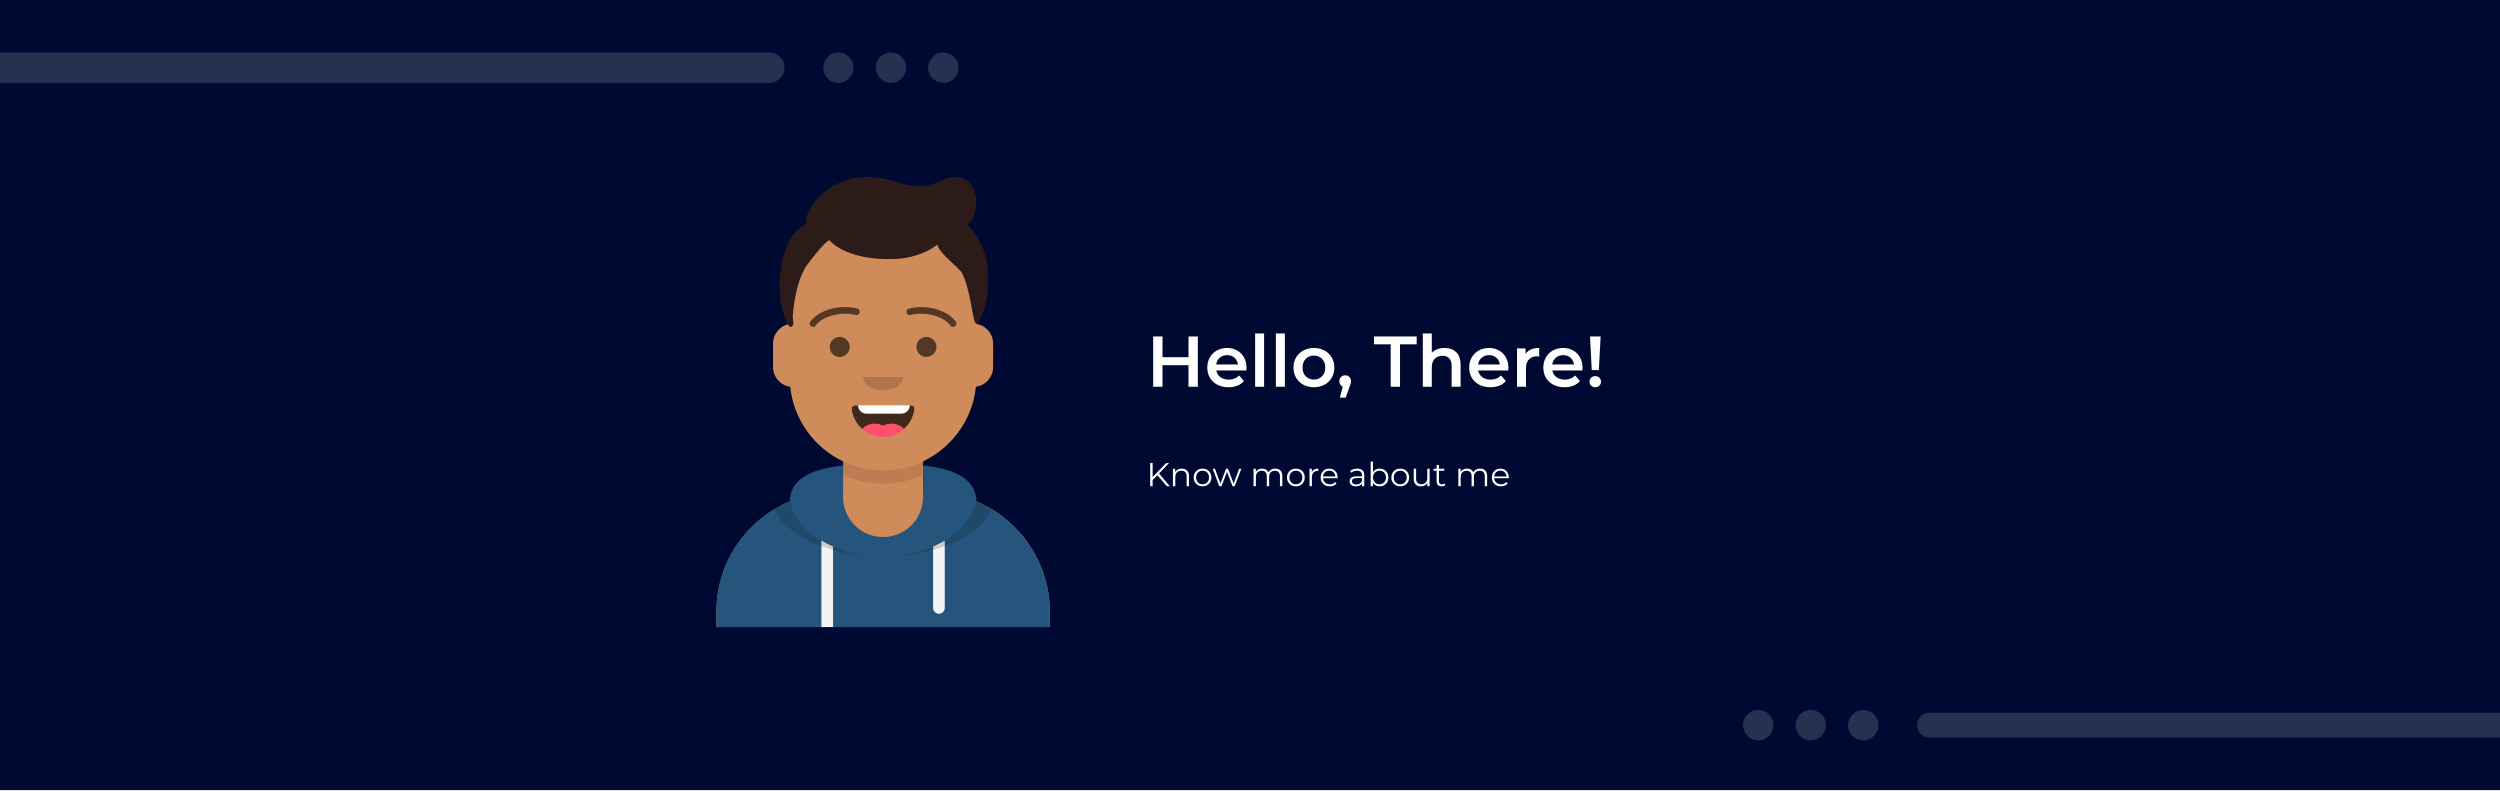
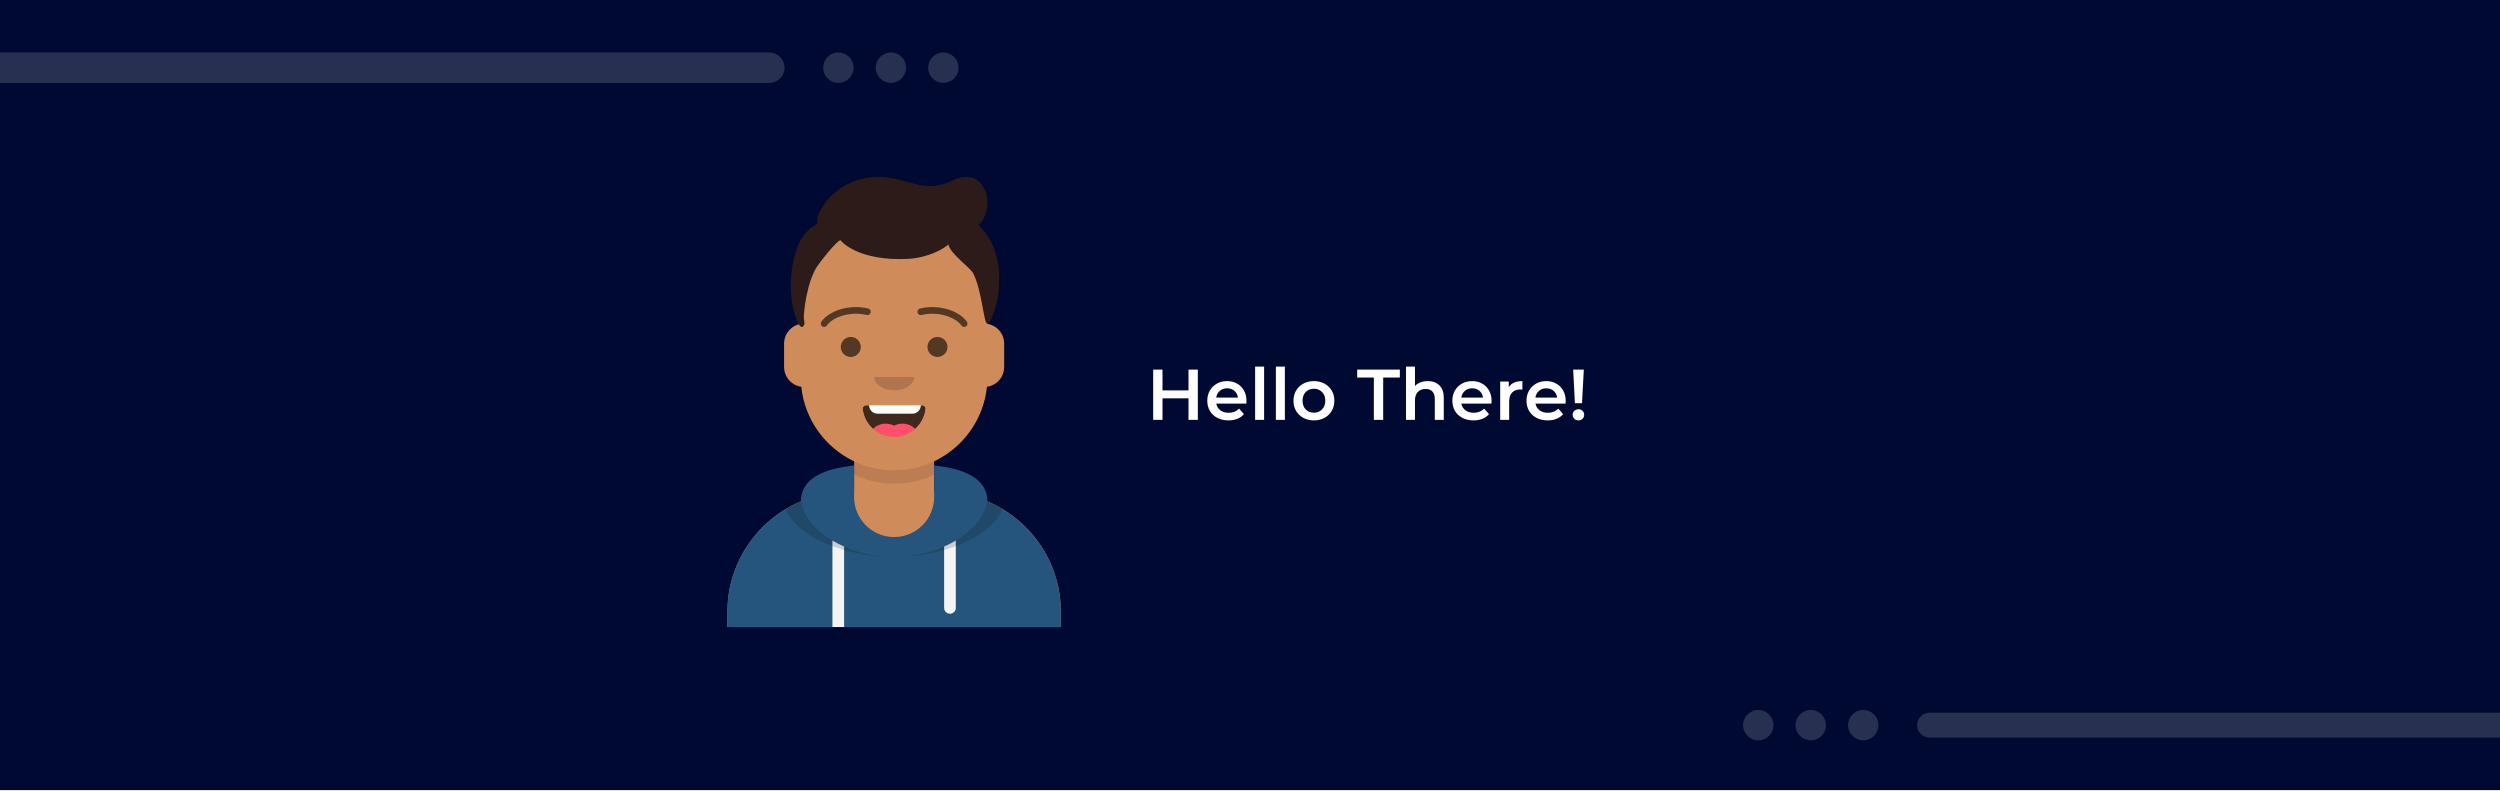
<svg xmlns="http://www.w3.org/2000/svg" width="905" height="286" viewBox="0 0 905 286" fill="none">
  <g clip-path="url(#clip0)">
    <rect width="905" height="286" fill="#000931" />
-     <mask id="mask0" mask-type="alpha" maskUnits="userSpaceOnUse" x="259" y="79" width="122" height="148">
-       <path d="M334.157 167.012V178.111H336.571C360.572 178.111 380.029 197.567 380.029 221.568V227H259.314V221.568C259.314 197.567 278.771 178.111 302.771 178.111H305.186V167.012C294.782 162.069 287.303 151.968 286.056 140.014C282.54 139.517 279.836 136.496 279.836 132.843V124.393C279.836 120.804 282.446 117.825 285.871 117.25V113.529C285.871 94.861 301.004 79.729 319.671 79.729C338.339 79.729 353.471 94.861 353.471 113.529V117.25C356.897 117.825 359.507 120.804 359.507 124.393V132.843C359.507 136.496 356.803 139.517 353.287 140.014C352.04 151.968 344.561 162.069 334.157 167.012Z" fill="white" />
+     <mask id="mask0" mask-type="alpha" maskUnits="userSpaceOnUse" x="263" y="79" width="122" height="148">
+       <path d="M338.157 167.012V178.111H340.571C364.572 178.111 384.029 197.567 384.029 221.568V227H263.314V221.568C263.314 197.567 282.771 178.111 306.771 178.111H309.186V167.012C298.782 162.069 291.303 151.968 290.056 140.014C286.54 139.517 283.836 136.496 283.836 132.843V124.393C283.836 120.804 286.446 117.825 289.871 117.25V113.529C289.871 94.861 305.004 79.729 323.671 79.729C342.339 79.729 357.471 94.861 357.471 113.529V117.25C360.897 117.825 363.507 120.804 363.507 124.393V132.843C363.507 136.496 360.803 139.517 357.287 140.014C356.04 151.968 348.561 162.069 338.157 167.012Z" fill="white" />
    </mask>
    <g mask="url(#mask0)">
-       <path d="M334.157 167.012V178.111H336.571C360.572 178.111 380.029 197.567 380.029 221.568V227H259.314V221.568C259.314 197.567 278.771 178.111 302.771 178.111H305.186V167.012C294.782 162.069 287.303 151.968 286.056 140.014C282.54 139.517 279.836 136.496 279.836 132.843V124.393C279.836 120.804 282.446 117.825 285.871 117.25V113.529C285.871 94.861 301.004 79.729 319.671 79.729C338.339 79.729 353.471 94.861 353.471 113.529V117.25C356.897 117.825 359.507 120.804 359.507 124.393V132.843C359.507 136.496 356.803 139.517 353.287 140.014C352.04 151.968 344.561 162.069 334.157 167.012Z" fill="#D0C6AC" />
-       <path d="M418.657 79.729H259.314V248.729H418.657V79.729Z" fill="#D08B5B" />
-       <path fill-rule="evenodd" clip-rule="evenodd" d="M353.471 127.411V141.293C353.471 159.96 338.339 175.093 319.671 175.093C301.004 175.093 285.871 159.96 285.871 141.293V127.411V136.464C285.871 155.132 301.004 170.264 319.671 170.264C338.339 170.264 353.471 155.132 353.471 136.464V127.411Z" fill="black" fill-opacity="0.1" />
+       <path d="M338.157 167.012V178.111H340.571C364.572 178.111 384.029 197.567 384.029 221.568V227H263.314V221.568C263.314 197.567 282.771 178.111 306.771 178.111H309.186V167.012C298.782 162.069 291.303 151.968 290.056 140.014C286.54 139.517 283.836 136.496 283.836 132.843V124.393C283.836 120.804 286.446 117.825 289.871 117.25V113.529C289.871 94.861 305.004 79.729 323.671 79.729C342.339 79.729 357.471 94.861 357.471 113.529V117.25C360.897 117.825 363.507 120.804 363.507 124.393V132.843C363.507 136.496 360.803 139.517 357.287 140.014C356.04 151.968 348.561 162.069 338.157 167.012Z" fill="#D0C6AC" />
+       <path d="M422.657 79.729H263.314V248.729H422.657V79.729Z" fill="#D08B5B" />
+       <path fill-rule="evenodd" clip-rule="evenodd" d="M357.471 127.411V141.293C357.471 159.96 342.339 175.093 323.671 175.093C305.004 175.093 289.871 159.96 289.871 141.293V127.411V136.464C289.871 155.132 305.004 170.264 323.671 170.264C342.339 170.264 357.471 155.132 357.471 136.464V127.411Z" fill="black" fill-opacity="0.1" />
    </g>
-     <mask id="mask1" mask-type="alpha" maskUnits="userSpaceOnUse" x="259" y="168" width="122" height="59">
-       <path fill-rule="evenodd" clip-rule="evenodd" d="M305.186 168.496C294.37 169.707 286.04 173.012 285.874 181.518C270.267 188.111 259.314 203.56 259.314 221.568V227H380.029V221.568C380.029 203.56 369.076 188.111 353.469 181.518C353.302 173.012 344.972 169.707 334.157 168.496V179.921C334.157 187.922 327.672 194.407 319.671 194.407C311.671 194.407 305.186 187.922 305.186 179.921V168.496Z" fill="white" />
+     <mask id="mask1" mask-type="alpha" maskUnits="userSpaceOnUse" x="263" y="168" width="122" height="59">
+       <path fill-rule="evenodd" clip-rule="evenodd" d="M309.186 168.496C298.37 169.707 290.04 173.012 289.874 181.518C274.267 188.111 263.314 203.56 263.314 221.568V227H384.029V221.568C384.029 203.56 373.076 188.111 357.469 181.518C357.302 173.012 348.972 169.707 338.157 168.496V179.921C338.157 187.922 331.672 194.407 323.671 194.407C315.671 194.407 309.186 187.922 309.186 179.921V168.496Z" fill="white" />
    </mask>
    <g mask="url(#mask1)">
-       <path fill-rule="evenodd" clip-rule="evenodd" d="M305.186 168.496C294.37 169.707 286.04 173.012 285.874 181.518C270.267 188.111 259.314 203.56 259.314 221.568V227H380.029V221.568C380.029 203.56 369.076 188.111 353.469 181.518C353.302 173.012 344.972 169.707 334.157 168.496V179.921C334.157 187.922 327.672 194.407 319.671 194.407C311.671 194.407 305.186 187.922 305.186 179.921V168.496Z" fill="#B7C1DB" />
-       <path d="M399.343 160.607H240V227H399.343V160.607Z" fill="#25557C" />
-       <path fill-rule="evenodd" clip-rule="evenodd" d="M301.564 197.871V227H297.339V195.705C298.669 196.496 300.084 197.22 301.564 197.871ZM342.003 195.705V220.059C342.003 221.226 341.058 222.171 339.891 222.171C338.724 222.171 337.778 221.226 337.778 220.059V197.871C339.259 197.22 340.673 196.496 342.003 195.705Z" fill="#F4F4F4" />
-       <path fill-rule="evenodd" clip-rule="evenodd" d="M294.901 168.287C285.817 170.005 279.534 173.429 279.534 180.107C279.534 192.005 299.475 201.65 319.671 201.65C339.868 201.65 359.809 192.005 359.809 180.107C359.809 173.429 353.526 170.005 344.442 168.287C349.925 170.309 353.471 173.708 353.471 179.364C353.471 191.672 336.679 201.65 319.671 201.65C302.664 201.65 285.871 191.672 285.871 179.364C285.871 173.708 289.417 170.309 294.901 168.287Z" fill="black" fill-opacity="0.16" />
+       <path fill-rule="evenodd" clip-rule="evenodd" d="M309.186 168.496C298.37 169.707 290.04 173.012 289.874 181.518C274.267 188.111 263.314 203.56 263.314 221.568V227H384.029V221.568C384.029 203.56 373.076 188.111 357.469 181.518C357.302 173.012 348.972 169.707 338.157 168.496V179.921C338.157 187.922 331.672 194.407 323.671 194.407C315.671 194.407 309.186 187.922 309.186 179.921V168.496Z" fill="#B7C1DB" />
+       <path d="M403.343 160.607H244V227H403.343V160.607Z" fill="#25557C" />
+       <path fill-rule="evenodd" clip-rule="evenodd" d="M305.564 197.871V227H301.339V195.705C302.669 196.496 304.084 197.22 305.564 197.871ZM346.003 195.705V220.059C346.003 221.226 345.058 222.171 343.891 222.171C342.724 222.171 341.778 221.226 341.778 220.059V197.871C343.259 197.22 344.673 196.496 346.003 195.705Z" fill="#F4F4F4" />
+       <path fill-rule="evenodd" clip-rule="evenodd" d="M298.901 168.287C289.817 170.005 283.534 173.429 283.534 180.107C283.534 192.005 303.475 201.65 323.671 201.65C343.868 201.65 363.809 192.005 363.809 180.107C363.809 173.429 357.526 170.005 348.442 168.287C353.925 170.309 357.471 173.708 357.471 179.364C357.471 191.672 340.679 201.65 323.671 201.65C306.664 201.65 289.871 191.672 289.871 179.364C289.871 173.708 293.417 170.309 298.901 168.287Z" fill="black" fill-opacity="0.16" />
    </g>
-     <mask id="mask2" mask-type="alpha" maskUnits="userSpaceOnUse" x="308" y="146" width="24" height="13">
-       <path fill-rule="evenodd" clip-rule="evenodd" d="M308.275 148.009C308.913 153.738 313.772 158.193 319.671 158.193C325.589 158.193 330.46 153.711 331.074 147.956C331.123 147.493 330.606 146.725 329.958 146.725C320.968 146.725 314.081 146.725 309.463 146.725C308.811 146.725 308.211 147.436 308.275 148.009Z" fill="white" />
+     <mask id="mask2" mask-type="alpha" maskUnits="userSpaceOnUse" x="312" y="146" width="24" height="13">
+       <path fill-rule="evenodd" clip-rule="evenodd" d="M312.275 148.009C312.913 153.738 317.772 158.193 323.671 158.193C329.589 158.193 334.46 153.711 335.074 147.956C335.123 147.493 334.606 146.725 333.958 146.725C324.968 146.725 318.081 146.725 313.463 146.725C312.811 146.725 312.211 147.436 312.275 148.009Z" fill="white" />
    </mask>
    <g mask="url(#mask2)">
-       <path fill-rule="evenodd" clip-rule="evenodd" d="M308.275 148.009C308.913 153.738 313.772 158.193 319.671 158.193C325.589 158.193 330.46 153.711 331.074 147.956C331.123 147.493 330.606 146.725 329.958 146.725C320.968 146.725 314.081 146.725 309.463 146.725C308.811 146.725 308.211 147.436 308.275 148.009Z" fill="black" fill-opacity="0.7" />
-       <path d="M326.311 140.086H313.636C311.969 140.086 310.618 141.437 310.618 143.104V146.725C310.618 148.392 311.969 149.743 313.636 149.743H326.311C327.977 149.743 329.329 148.392 329.329 146.725V143.104C329.329 141.437 327.977 140.086 326.311 140.086Z" fill="white" />
-       <path d="M316.654 166.643C320.32 166.643 323.293 163.67 323.293 160.004C323.293 156.337 320.32 153.364 316.654 153.364C312.987 153.364 310.014 156.337 310.014 160.004C310.014 163.67 312.987 166.643 316.654 166.643Z" fill="#FF4F6D" />
-       <path d="M322.689 166.643C326.356 166.643 329.329 163.67 329.329 160.004C329.329 156.337 326.356 153.364 322.689 153.364C319.022 153.364 316.05 156.337 316.05 160.004C316.05 163.67 319.022 166.643 322.689 166.643Z" fill="#FF4F6D" />
+       <path fill-rule="evenodd" clip-rule="evenodd" d="M312.275 148.009C312.913 153.738 317.772 158.193 323.671 158.193C329.589 158.193 334.46 153.711 335.074 147.956C335.123 147.493 334.606 146.725 333.958 146.725C324.968 146.725 318.081 146.725 313.463 146.725C312.811 146.725 312.211 147.436 312.275 148.009Z" fill="black" fill-opacity="0.7" />
+       <path d="M330.311 140.086H317.636C315.969 140.086 314.618 141.437 314.618 143.104V146.725C314.618 148.392 315.969 149.743 317.636 149.743H330.311C331.977 149.743 333.329 148.392 333.329 146.725V143.104C333.329 141.437 331.977 140.086 330.311 140.086Z" fill="white" />
+       <path d="M320.654 166.643C324.32 166.643 327.293 163.67 327.293 160.004C327.293 156.337 324.32 153.364 320.654 153.364C316.987 153.364 314.014 156.337 314.014 160.004C314.014 163.67 316.987 166.643 320.654 166.643Z" fill="#FF4F6D" />
+       <path d="M326.689 166.643C330.356 166.643 333.329 163.67 333.329 160.004C333.329 156.337 330.356 153.364 326.689 153.364C323.022 153.364 320.05 156.337 320.05 160.004C320.05 163.67 323.022 166.643 326.689 166.643Z" fill="#FF4F6D" />
    </g>
-     <path fill-rule="evenodd" clip-rule="evenodd" d="M312.429 136.464C312.429 139.131 315.671 141.293 319.671 141.293C323.672 141.293 326.914 139.131 326.914 136.464" fill="black" fill-opacity="0.16" />
-     <path d="M303.979 129.221C305.979 129.221 307.6 127.6 307.6 125.6C307.6 123.6 305.979 121.979 303.979 121.979C301.979 121.979 300.357 123.6 300.357 125.6C300.357 127.6 301.979 129.221 303.979 129.221Z" fill="black" fill-opacity="0.6" />
-     <path d="M335.364 129.221C337.364 129.221 338.986 127.6 338.986 125.6C338.986 123.6 337.364 121.979 335.364 121.979C333.364 121.979 331.743 123.6 331.743 125.6C331.743 127.6 333.364 129.221 335.364 129.221Z" fill="black" fill-opacity="0.6" />
-     <path d="M295.305 117.849C297.668 114.524 304.146 112.66 309.726 114.03C310.374 114.189 311.028 113.793 311.187 113.146C311.346 112.498 310.95 111.845 310.302 111.686C303.822 110.094 296.321 112.253 293.337 116.451C292.951 116.994 293.079 117.748 293.622 118.134C294.166 118.52 294.919 118.393 295.305 117.849Z" fill="black" fill-opacity="0.6" />
-     <path d="M344.038 117.849C341.675 114.524 335.197 112.66 329.617 114.03C328.969 114.189 328.315 113.793 328.156 113.146C327.997 112.498 328.393 111.845 329.041 111.686C335.521 110.094 343.022 112.253 346.006 116.451C346.392 116.994 346.264 117.748 345.721 118.134C345.177 118.52 344.424 118.393 344.038 117.849Z" fill="black" fill-opacity="0.6" />
-     <mask id="mask3" mask-type="alpha" maskUnits="userSpaceOnUse" x="240" y="58" width="160" height="169">
-       <path d="M399.343 58H240V227H399.343V58Z" fill="white" />
+     <path fill-rule="evenodd" clip-rule="evenodd" d="M316.429 136.464C316.429 139.131 319.671 141.293 323.671 141.293C327.672 141.293 330.914 139.131 330.914 136.464" fill="black" fill-opacity="0.16" />
+     <path d="M307.979 129.221C309.979 129.221 311.6 127.6 311.6 125.6C311.6 123.6 309.979 121.979 307.979 121.979C305.979 121.979 304.357 123.6 304.357 125.6C304.357 127.6 305.979 129.221 307.979 129.221Z" fill="black" fill-opacity="0.6" />
+     <path d="M339.364 129.221C341.364 129.221 342.986 127.6 342.986 125.6C342.986 123.6 341.364 121.979 339.364 121.979C337.364 121.979 335.743 123.6 335.743 125.6C335.743 127.6 337.364 129.221 339.364 129.221Z" fill="black" fill-opacity="0.6" />
+     <path d="M299.305 117.849C301.668 114.524 308.146 112.66 313.726 114.03C314.374 114.189 315.028 113.793 315.187 113.146C315.346 112.498 314.95 111.845 314.302 111.686C307.822 110.094 300.321 112.253 297.337 116.451C296.951 116.994 297.079 117.748 297.622 118.134C298.166 118.52 298.919 118.393 299.305 117.849Z" fill="black" fill-opacity="0.6" />
+     <path d="M348.038 117.849C345.675 114.524 339.197 112.66 333.617 114.03C332.969 114.189 332.315 113.793 332.156 113.146C331.997 112.498 332.393 111.845 333.041 111.686C339.521 110.094 347.023 112.253 350.006 116.451C350.392 116.994 350.264 117.748 349.721 118.134C349.177 118.52 348.424 118.393 348.038 117.849Z" fill="black" fill-opacity="0.6" />
+     <mask id="mask3" mask-type="alpha" maskUnits="userSpaceOnUse" x="244" y="58" width="160" height="169">
+       <path d="M403.343 58H244V227H403.343V58Z" fill="white" />
    </mask>
    <g mask="url(#mask3)">
-       <mask id="mask4" mask-type="alpha" maskUnits="userSpaceOnUse" x="282" y="64" width="76" height="55">
-         <path fill-rule="evenodd" clip-rule="evenodd" d="M350.26 81.508C353.523 78.521 354.309 72.463 352.456 68.532C350.182 63.706 345.565 63.102 341.142 65.224C336.972 67.225 333.261 67.891 328.695 66.922C324.314 65.992 320.158 64.351 315.63 64.082C308.19 63.639 300.963 66.398 295.893 71.96C294.925 73.021 294.146 74.234 293.409 75.464C292.819 76.448 292.155 77.503 291.904 78.637C291.785 79.177 292.007 80.507 291.738 80.949C291.448 81.426 290.353 81.864 289.886 82.218C288.94 82.935 288.121 83.745 287.363 84.66C285.754 86.605 284.868 88.636 284.123 91.041C281.647 99.035 281.437 108.544 284.638 116.394C285.065 117.44 286.388 119.624 287.165 117.382C287.319 116.939 286.963 115.454 286.964 115.007C286.967 113.366 287.873 102.496 291.821 96.407C293.106 94.425 299.047 87.003 300.261 86.943C300.904 87.965 307.431 94.493 324.369 93.728C332.012 93.383 337.889 89.95 339.3 88.461C339.921 91.8 347.142 96.8 348.242 98.857C351.421 104.8 352.126 117.147 353.339 117.124C354.553 117.101 355.424 113.963 355.673 113.364C357.527 108.912 357.843 103.325 357.645 98.541C357.387 92.383 354.845 85.729 350.26 81.508Z" fill="white" />
+       <mask id="mask4" mask-type="alpha" maskUnits="userSpaceOnUse" x="286" y="64" width="76" height="55">
+         <path fill-rule="evenodd" clip-rule="evenodd" d="M354.26 81.508C357.523 78.521 358.309 72.463 356.456 68.532C354.182 63.706 349.565 63.102 345.142 65.224C340.972 67.225 337.261 67.891 332.695 66.922C328.314 65.992 324.158 64.351 319.63 64.082C312.19 63.639 304.963 66.398 299.893 71.96C298.925 73.021 298.146 74.234 297.409 75.464C296.819 76.448 296.155 77.503 295.904 78.637C295.785 79.177 296.007 80.507 295.738 80.949C295.448 81.426 294.353 81.864 293.886 82.218C292.94 82.935 292.121 83.745 291.363 84.66C289.754 86.605 288.868 88.636 288.123 91.041C285.647 99.035 285.437 108.544 288.638 116.394C289.065 117.44 290.388 119.624 291.165 117.382C291.319 116.939 290.963 115.454 290.964 115.007C290.967 113.366 291.873 102.496 295.821 96.407C297.106 94.425 303.047 87.003 304.261 86.943C304.904 87.965 311.431 94.493 328.369 93.728C336.012 93.383 341.889 89.95 343.3 88.461C343.921 91.8 351.142 96.8 352.242 98.857C355.421 104.8 356.126 117.147 357.339 117.124C358.553 117.101 359.424 113.963 359.673 113.364C361.527 108.912 361.843 103.325 361.645 98.541C361.387 92.383 358.845 85.729 354.26 81.508Z" fill="white" />
      </mask>
      <g mask="url(#mask4)">
-         <path fill-rule="evenodd" clip-rule="evenodd" d="M350.26 81.508C353.523 78.521 354.309 72.463 352.456 68.532C350.182 63.706 345.565 63.102 341.142 65.224C336.972 67.225 333.261 67.891 328.695 66.922C324.314 65.992 320.158 64.351 315.63 64.082C308.19 63.639 300.963 66.398 295.893 71.96C294.925 73.021 294.146 74.234 293.409 75.464C292.819 76.448 292.155 77.503 291.904 78.637C291.785 79.177 292.007 80.507 291.738 80.949C291.448 81.426 290.353 81.864 289.886 82.218C288.94 82.935 288.121 83.745 287.363 84.66C285.754 86.605 284.868 88.636 284.123 91.041C281.647 99.035 281.437 108.544 284.638 116.394C285.065 117.44 286.388 119.624 287.165 117.382C287.319 116.939 286.963 115.454 286.964 115.007C286.967 113.366 287.873 102.496 291.821 96.407C293.106 94.425 299.047 87.003 300.261 86.943C300.904 87.965 307.431 94.493 324.369 93.728C332.012 93.383 337.889 89.95 339.3 88.461C339.921 91.8 347.142 96.8 348.242 98.857C351.421 104.8 352.126 117.147 353.339 117.124C354.553 117.101 355.424 113.963 355.673 113.364C357.527 108.912 357.843 103.325 357.645 98.541C357.387 92.383 354.845 85.729 350.26 81.508Z" fill="#28354B" />
-         <path d="M398.739 58H239.396V227H398.739V58Z" fill="#2C1B18" />
+         <path fill-rule="evenodd" clip-rule="evenodd" d="M354.26 81.508C357.523 78.521 358.309 72.463 356.456 68.532C354.182 63.706 349.565 63.102 345.142 65.224C340.972 67.225 337.261 67.891 332.695 66.922C328.314 65.992 324.158 64.351 319.63 64.082C312.19 63.639 304.963 66.398 299.893 71.96C298.925 73.021 298.146 74.234 297.409 75.464C296.819 76.448 296.155 77.503 295.904 78.637C295.785 79.177 296.007 80.507 295.738 80.949C295.448 81.426 294.353 81.864 293.886 82.218C292.94 82.935 292.121 83.745 291.363 84.66C289.754 86.605 288.868 88.636 288.123 91.041C285.647 99.035 285.437 108.544 288.638 116.394C289.065 117.44 290.388 119.624 291.165 117.382C291.319 116.939 290.963 115.454 290.964 115.007C290.967 113.366 291.873 102.496 295.821 96.407C297.106 94.425 303.047 87.003 304.261 86.943C304.904 87.965 311.431 94.493 328.369 93.728C336.012 93.383 341.889 89.95 343.3 88.461C343.921 91.8 351.142 96.8 352.242 98.857C355.421 104.8 356.126 117.147 357.339 117.124C358.553 117.101 359.424 113.963 359.673 113.364C361.527 108.912 361.843 103.325 361.645 98.541C361.387 92.383 358.845 85.729 354.26 81.508Z" fill="#28354B" />
+         <path d="M402.739 58H243.396V227H402.739V58Z" fill="#2C1B18" />
      </g>
    </g>
-     <path d="M433.616 121.8V140H430.236V132.2H420.824V140H417.444V121.8H420.824V129.314H430.236V121.8H433.616ZM451.233 133.136C451.233 133.361 451.215 133.682 451.181 134.098H440.287C440.477 135.121 440.971 135.935 441.769 136.542C442.583 137.131 443.589 137.426 444.785 137.426C446.31 137.426 447.567 136.923 448.555 135.918L450.297 137.92C449.673 138.665 448.884 139.229 447.931 139.61C446.977 139.991 445.903 140.182 444.707 140.182C443.181 140.182 441.838 139.879 440.677 139.272C439.515 138.665 438.614 137.825 437.973 136.75C437.349 135.658 437.037 134.427 437.037 133.058C437.037 131.706 437.34 130.493 437.947 129.418C438.571 128.326 439.429 127.477 440.521 126.87C441.613 126.263 442.843 125.96 444.213 125.96C445.565 125.96 446.769 126.263 447.827 126.87C448.901 127.459 449.733 128.3 450.323 129.392C450.929 130.467 451.233 131.715 451.233 133.136ZM444.213 128.56C443.173 128.56 442.289 128.872 441.561 129.496C440.85 130.103 440.417 130.917 440.261 131.94H448.139C448 130.935 447.575 130.12 446.865 129.496C446.154 128.872 445.27 128.56 444.213 128.56ZM454.355 120.708H457.605V140H454.355V120.708ZM461.87 120.708H465.12V140H461.87V120.708ZM475.626 140.182C474.222 140.182 472.957 139.879 471.83 139.272C470.703 138.665 469.819 137.825 469.178 136.75C468.554 135.658 468.242 134.427 468.242 133.058C468.242 131.689 468.554 130.467 469.178 129.392C469.819 128.317 470.703 127.477 471.83 126.87C472.957 126.263 474.222 125.96 475.626 125.96C477.047 125.96 478.321 126.263 479.448 126.87C480.575 127.477 481.45 128.317 482.074 129.392C482.715 130.467 483.036 131.689 483.036 133.058C483.036 134.427 482.715 135.658 482.074 136.75C481.45 137.825 480.575 138.665 479.448 139.272C478.321 139.879 477.047 140.182 475.626 140.182ZM475.626 137.4C476.822 137.4 477.81 137.001 478.59 136.204C479.37 135.407 479.76 134.358 479.76 133.058C479.76 131.758 479.37 130.709 478.59 129.912C477.81 129.115 476.822 128.716 475.626 128.716C474.43 128.716 473.442 129.115 472.662 129.912C471.899 130.709 471.518 131.758 471.518 133.058C471.518 134.358 471.899 135.407 472.662 136.204C473.442 137.001 474.43 137.4 475.626 137.4ZM486.956 135.866C487.562 135.866 488.065 136.065 488.464 136.464C488.862 136.863 489.062 137.383 489.062 138.024C489.062 138.301 489.018 138.596 488.932 138.908C488.862 139.203 488.706 139.653 488.464 140.26L487.138 143.926H485.032L486.072 139.948C485.69 139.792 485.387 139.549 485.162 139.22C484.954 138.873 484.85 138.475 484.85 138.024C484.85 137.383 485.049 136.863 485.448 136.464C485.846 136.065 486.349 135.866 486.956 135.866ZM503.427 124.66H497.395V121.8H512.839V124.66H506.807V140H503.427V124.66ZM522.942 125.96C524.692 125.96 526.096 126.471 527.154 127.494C528.211 128.517 528.74 130.033 528.74 132.044V140H525.49V132.46C525.49 131.247 525.204 130.337 524.632 129.73C524.06 129.106 523.245 128.794 522.188 128.794C520.992 128.794 520.047 129.158 519.354 129.886C518.66 130.597 518.314 131.628 518.314 132.98V140H515.064V120.708H518.314V127.728C518.851 127.156 519.51 126.723 520.29 126.428C521.087 126.116 521.971 125.96 522.942 125.96ZM546.041 133.136C546.041 133.361 546.024 133.682 545.989 134.098H535.095C535.286 135.121 535.78 135.935 536.577 136.542C537.392 137.131 538.397 137.426 539.593 137.426C541.119 137.426 542.375 136.923 543.363 135.918L545.105 137.92C544.481 138.665 543.693 139.229 542.739 139.61C541.786 139.991 540.711 140.182 539.515 140.182C537.99 140.182 536.647 139.879 535.485 139.272C534.324 138.665 533.423 137.825 532.781 136.75C532.157 135.658 531.845 134.427 531.845 133.058C531.845 131.706 532.149 130.493 532.755 129.418C533.379 128.326 534.237 127.477 535.329 126.87C536.421 126.263 537.652 125.96 539.021 125.96C540.373 125.96 541.578 126.263 542.635 126.87C543.71 127.459 544.542 128.3 545.131 129.392C545.738 130.467 546.041 131.715 546.041 133.136ZM539.021 128.56C537.981 128.56 537.097 128.872 536.369 129.496C535.659 130.103 535.225 130.917 535.069 131.94H542.947C542.809 130.935 542.384 130.12 541.673 129.496C540.963 128.872 540.079 128.56 539.021 128.56ZM552.257 128.144C553.193 126.688 554.84 125.96 557.197 125.96V129.054C556.92 129.002 556.669 128.976 556.443 128.976C555.178 128.976 554.19 129.349 553.479 130.094C552.769 130.822 552.413 131.879 552.413 133.266V140H549.163V126.116H552.257V128.144ZM572.879 133.136C572.879 133.361 572.862 133.682 572.827 134.098H561.933C562.124 135.121 562.618 135.935 563.415 136.542C564.23 137.131 565.235 137.426 566.431 137.426C567.957 137.426 569.213 136.923 570.201 135.918L571.943 137.92C571.319 138.665 570.531 139.229 569.577 139.61C568.624 139.991 567.549 140.182 566.353 140.182C564.828 140.182 563.485 139.879 562.323 139.272C561.162 138.665 560.261 137.825 559.619 136.75C558.995 135.658 558.683 134.427 558.683 133.058C558.683 131.706 558.987 130.493 559.593 129.418C560.217 128.326 561.075 127.477 562.167 126.87C563.259 126.263 564.49 125.96 565.859 125.96C567.211 125.96 568.416 126.263 569.473 126.87C570.548 127.459 571.38 128.3 571.969 129.392C572.576 130.467 572.879 131.715 572.879 133.136ZM565.859 128.56C564.819 128.56 563.935 128.872 563.207 129.496C562.497 130.103 562.063 130.917 561.907 131.94H569.785C569.647 130.935 569.222 130.12 568.511 129.496C567.801 128.872 566.917 128.56 565.859 128.56ZM575.585 121.8H579.433L578.783 133.968H576.209L575.585 121.8ZM577.509 140.182C576.902 140.182 576.4 139.991 576.001 139.61C575.602 139.211 575.403 138.726 575.403 138.154C575.403 137.582 575.602 137.105 576.001 136.724C576.4 136.343 576.902 136.152 577.509 136.152C578.098 136.152 578.584 136.343 578.965 136.724C579.364 137.105 579.563 137.582 579.563 138.154C579.563 138.726 579.364 139.211 578.965 139.61C578.584 139.991 578.098 140.182 577.509 140.182Z" fill="white" />
+     <path d="M433.616 133.8V152H430.236V144.2H420.824V152H417.444V133.8H420.824V141.314H430.236V133.8H433.616ZM451.233 145.136C451.233 145.361 451.215 145.682 451.181 146.098H440.287C440.477 147.121 440.971 147.935 441.769 148.542C442.583 149.131 443.589 149.426 444.785 149.426C446.31 149.426 447.567 148.923 448.555 147.918L450.297 149.92C449.673 150.665 448.884 151.229 447.931 151.61C446.977 151.991 445.903 152.182 444.707 152.182C443.181 152.182 441.838 151.879 440.677 151.272C439.515 150.665 438.614 149.825 437.973 148.75C437.349 147.658 437.037 146.427 437.037 145.058C437.037 143.706 437.34 142.493 437.947 141.418C438.571 140.326 439.429 139.477 440.521 138.87C441.613 138.263 442.843 137.96 444.213 137.96C445.565 137.96 446.769 138.263 447.827 138.87C448.901 139.459 449.733 140.3 450.323 141.392C450.929 142.467 451.233 143.715 451.233 145.136ZM444.213 140.56C443.173 140.56 442.289 140.872 441.561 141.496C440.85 142.103 440.417 142.917 440.261 143.94H448.139C448 142.935 447.575 142.12 446.865 141.496C446.154 140.872 445.27 140.56 444.213 140.56ZM454.355 132.708H457.605V152H454.355V132.708ZM461.87 132.708H465.12V152H461.87V132.708ZM475.626 152.182C474.222 152.182 472.957 151.879 471.83 151.272C470.703 150.665 469.819 149.825 469.178 148.75C468.554 147.658 468.242 146.427 468.242 145.058C468.242 143.689 468.554 142.467 469.178 141.392C469.819 140.317 470.703 139.477 471.83 138.87C472.957 138.263 474.222 137.96 475.626 137.96C477.047 137.96 478.321 138.263 479.448 138.87C480.575 139.477 481.45 140.317 482.074 141.392C482.715 142.467 483.036 143.689 483.036 145.058C483.036 146.427 482.715 147.658 482.074 148.75C481.45 149.825 480.575 150.665 479.448 151.272C478.321 151.879 477.047 152.182 475.626 152.182ZM475.626 149.4C476.822 149.4 477.81 149.001 478.59 148.204C479.37 147.407 479.76 146.358 479.76 145.058C479.76 143.758 479.37 142.709 478.59 141.912C477.81 141.115 476.822 140.716 475.626 140.716C474.43 140.716 473.442 141.115 472.662 141.912C471.899 142.709 471.518 143.758 471.518 145.058C471.518 146.358 471.899 147.407 472.662 148.204C473.442 149.001 474.43 149.4 475.626 149.4ZM497.333 136.66H491.301V133.8H506.745V136.66H500.713V152H497.333V136.66ZM516.848 137.96C518.599 137.96 520.003 138.471 521.06 139.494C522.117 140.517 522.646 142.033 522.646 144.044V152H519.396V144.46C519.396 143.247 519.11 142.337 518.538 141.73C517.966 141.106 517.151 140.794 516.094 140.794C514.898 140.794 513.953 141.158 513.26 141.886C512.567 142.597 512.22 143.628 512.22 144.98V152H508.97V132.708H512.22V139.728C512.757 139.156 513.416 138.723 514.196 138.428C514.993 138.116 515.877 137.96 516.848 137.96ZM539.948 145.136C539.948 145.361 539.93 145.682 539.896 146.098H529.002C529.192 147.121 529.686 147.935 530.484 148.542C531.298 149.131 532.304 149.426 533.5 149.426C535.025 149.426 536.282 148.923 537.27 147.918L539.012 149.92C538.388 150.665 537.599 151.229 536.646 151.61C535.692 151.991 534.618 152.182 533.422 152.182C531.896 152.182 530.553 151.879 529.392 151.272C528.23 150.665 527.329 149.825 526.688 148.75C526.064 147.658 525.752 146.427 525.752 145.058C525.752 143.706 526.055 142.493 526.662 141.418C527.286 140.326 528.144 139.477 529.236 138.87C530.328 138.263 531.558 137.96 532.928 137.96C534.28 137.96 535.484 138.263 536.542 138.87C537.616 139.459 538.448 140.3 539.038 141.392C539.644 142.467 539.948 143.715 539.948 145.136ZM532.928 140.56C531.888 140.56 531.004 140.872 530.276 141.496C529.565 142.103 529.132 142.917 528.976 143.94H536.854C536.715 142.935 536.29 142.12 535.58 141.496C534.869 140.872 533.985 140.56 532.928 140.56ZM546.164 140.144C547.1 138.688 548.746 137.96 551.104 137.96V141.054C550.826 141.002 550.575 140.976 550.35 140.976C549.084 140.976 548.096 141.349 547.386 142.094C546.675 142.822 546.32 143.879 546.32 145.266V152H543.07V138.116H546.164V140.144ZM566.786 145.136C566.786 145.361 566.768 145.682 566.734 146.098H555.84C556.03 147.121 556.524 147.935 557.322 148.542C558.136 149.131 559.142 149.426 560.338 149.426C561.863 149.426 563.12 148.923 564.108 147.918L565.85 149.92C565.226 150.665 564.437 151.229 563.484 151.61C562.53 151.991 561.456 152.182 560.26 152.182C558.734 152.182 557.391 151.879 556.23 151.272C555.068 150.665 554.167 149.825 553.526 148.75C552.902 147.658 552.59 146.427 552.59 145.058C552.59 143.706 552.893 142.493 553.5 141.418C554.124 140.326 554.982 139.477 556.074 138.87C557.166 138.263 558.396 137.96 559.766 137.96C561.118 137.96 562.322 138.263 563.38 138.87C564.454 139.459 565.286 140.3 565.876 141.392C566.482 142.467 566.786 143.715 566.786 145.136ZM559.766 140.56C558.726 140.56 557.842 140.872 557.114 141.496C556.403 142.103 555.97 142.917 555.814 143.94H563.692C563.553 142.935 563.128 142.12 562.418 141.496C561.707 140.872 560.823 140.56 559.766 140.56ZM569.491 133.8H573.339L572.689 145.968H570.115L569.491 133.8ZM571.415 152.182C570.809 152.182 570.306 151.991 569.907 151.61C569.509 151.211 569.309 150.726 569.309 150.154C569.309 149.582 569.509 149.105 569.907 148.724C570.306 148.343 570.809 148.152 571.415 148.152C572.005 148.152 572.49 148.343 572.871 148.724C573.27 149.105 573.469 149.582 573.469 150.154C573.469 150.726 573.27 151.211 572.871 151.61C572.49 151.991 572.005 152.182 571.415 152.182Z" fill="white" />
    <rect x="-16" y="19" width="300" height="11" rx="5.5" fill="white" fill-opacity="0.16" />
    <rect x="298" y="19" width="11" height="11" rx="5.5" fill="white" fill-opacity="0.16" />
    <rect x="317" y="19" width="11" height="11" rx="5.5" fill="white" fill-opacity="0.16" />
    <rect x="336" y="19" width="11" height="11" rx="5.5" fill="white" fill-opacity="0.16" />
    <rect x="631" y="257" width="11" height="11" rx="5.5" fill="white" fill-opacity="0.16" />
    <rect x="650" y="257" width="11" height="11" rx="5.5" fill="white" fill-opacity="0.16" />
    <rect x="669" y="257" width="11" height="11" rx="5.5" fill="white" fill-opacity="0.16" />
    <rect x="694" y="258" width="277" height="9" rx="4.5" fill="white" fill-opacity="0.16" />
-     <path d="M418.972 172.052L417.256 173.792V176H416.368V167.6H417.256V172.676L422.188 167.6H423.208L419.572 171.404L423.46 176H422.404L418.972 172.052ZM427.818 169.64C428.61 169.64 429.238 169.872 429.702 170.336C430.174 170.792 430.41 171.46 430.41 172.34V176H429.558V172.424C429.558 171.768 429.394 171.268 429.066 170.924C428.738 170.58 428.27 170.408 427.662 170.408C426.982 170.408 426.442 170.612 426.042 171.02C425.65 171.42 425.454 171.976 425.454 172.688V176H424.602V169.688H425.418V170.852C425.65 170.468 425.97 170.172 426.378 169.964C426.794 169.748 427.274 169.64 427.818 169.64ZM435.327 176.06C434.719 176.06 434.171 175.924 433.683 175.652C433.195 175.372 432.811 174.988 432.531 174.5C432.251 174.012 432.111 173.46 432.111 172.844C432.111 172.228 432.251 171.676 432.531 171.188C432.811 170.7 433.195 170.32 433.683 170.048C434.171 169.776 434.719 169.64 435.327 169.64C435.935 169.64 436.483 169.776 436.971 170.048C437.459 170.32 437.839 170.7 438.111 171.188C438.391 171.676 438.531 172.228 438.531 172.844C438.531 173.46 438.391 174.012 438.111 174.5C437.839 174.988 437.459 175.372 436.971 175.652C436.483 175.924 435.935 176.06 435.327 176.06ZM435.327 175.304C435.775 175.304 436.175 175.204 436.527 175.004C436.887 174.796 437.167 174.504 437.367 174.128C437.567 173.752 437.667 173.324 437.667 172.844C437.667 172.364 437.567 171.936 437.367 171.56C437.167 171.184 436.887 170.896 436.527 170.696C436.175 170.488 435.775 170.384 435.327 170.384C434.879 170.384 434.475 170.488 434.115 170.696C433.763 170.896 433.483 171.184 433.275 171.56C433.075 171.936 432.975 172.364 432.975 172.844C432.975 173.324 433.075 173.752 433.275 174.128C433.483 174.504 433.763 174.796 434.115 175.004C434.475 175.204 434.879 175.304 435.327 175.304ZM449.358 169.688L446.97 176H446.166L444.174 170.828L442.182 176H441.378L439.002 169.688H439.818L441.798 175.052L443.826 169.688H444.558L446.574 175.052L448.578 169.688H449.358ZM461.654 169.64C462.446 169.64 463.066 169.868 463.514 170.324C463.97 170.78 464.198 171.452 464.198 172.34V176H463.346V172.424C463.346 171.768 463.186 171.268 462.866 170.924C462.554 170.58 462.11 170.408 461.534 170.408C460.878 170.408 460.362 170.612 459.986 171.02C459.61 171.42 459.422 171.976 459.422 172.688V176H458.57V172.424C458.57 171.768 458.41 171.268 458.09 170.924C457.778 170.58 457.33 170.408 456.746 170.408C456.098 170.408 455.582 170.612 455.198 171.02C454.822 171.42 454.634 171.976 454.634 172.688V176H453.782V169.688H454.598V170.84C454.822 170.456 455.134 170.16 455.534 169.952C455.934 169.744 456.394 169.64 456.914 169.64C457.442 169.64 457.898 169.752 458.282 169.976C458.674 170.2 458.966 170.532 459.158 170.972C459.39 170.556 459.722 170.232 460.154 170C460.594 169.76 461.094 169.64 461.654 169.64ZM469.112 176.06C468.504 176.06 467.956 175.924 467.468 175.652C466.98 175.372 466.596 174.988 466.316 174.5C466.036 174.012 465.896 173.46 465.896 172.844C465.896 172.228 466.036 171.676 466.316 171.188C466.596 170.7 466.98 170.32 467.468 170.048C467.956 169.776 468.504 169.64 469.112 169.64C469.72 169.64 470.268 169.776 470.756 170.048C471.244 170.32 471.624 170.7 471.896 171.188C472.176 171.676 472.316 172.228 472.316 172.844C472.316 173.46 472.176 174.012 471.896 174.5C471.624 174.988 471.244 175.372 470.756 175.652C470.268 175.924 469.72 176.06 469.112 176.06ZM469.112 175.304C469.56 175.304 469.96 175.204 470.312 175.004C470.672 174.796 470.952 174.504 471.152 174.128C471.352 173.752 471.452 173.324 471.452 172.844C471.452 172.364 471.352 171.936 471.152 171.56C470.952 171.184 470.672 170.896 470.312 170.696C469.96 170.488 469.56 170.384 469.112 170.384C468.664 170.384 468.26 170.488 467.9 170.696C467.548 170.896 467.268 171.184 467.06 171.56C466.86 171.936 466.76 172.364 466.76 172.844C466.76 173.324 466.86 173.752 467.06 174.128C467.268 174.504 467.548 174.796 467.9 175.004C468.26 175.204 468.664 175.304 469.112 175.304ZM474.871 170.924C475.071 170.5 475.367 170.18 475.759 169.964C476.159 169.748 476.651 169.64 477.235 169.64V170.468L477.031 170.456C476.367 170.456 475.847 170.66 475.471 171.068C475.095 171.476 474.907 172.048 474.907 172.784V176H474.055V169.688H474.871V170.924ZM484.215 173.108H478.935C478.983 173.764 479.235 174.296 479.691 174.704C480.147 175.104 480.723 175.304 481.419 175.304C481.811 175.304 482.171 175.236 482.499 175.1C482.827 174.956 483.111 174.748 483.351 174.476L483.831 175.028C483.551 175.364 483.199 175.62 482.775 175.796C482.359 175.972 481.899 176.06 481.395 176.06C480.747 176.06 480.171 175.924 479.667 175.652C479.171 175.372 478.783 174.988 478.503 174.5C478.223 174.012 478.083 173.46 478.083 172.844C478.083 172.228 478.215 171.676 478.479 171.188C478.751 170.7 479.119 170.32 479.583 170.048C480.055 169.776 480.583 169.64 481.167 169.64C481.751 169.64 482.275 169.776 482.739 170.048C483.203 170.32 483.567 170.7 483.831 171.188C484.095 171.668 484.227 172.22 484.227 172.844L484.215 173.108ZM481.167 170.372C480.559 170.372 480.047 170.568 479.631 170.96C479.223 171.344 478.991 171.848 478.935 172.472H483.411C483.355 171.848 483.119 171.344 482.703 170.96C482.295 170.568 481.783 170.372 481.167 170.372ZM491.31 169.64C492.134 169.64 492.766 169.848 493.206 170.264C493.646 170.672 493.866 171.28 493.866 172.088V176H493.05V175.016C492.858 175.344 492.574 175.6 492.198 175.784C491.83 175.968 491.39 176.06 490.878 176.06C490.174 176.06 489.614 175.892 489.198 175.556C488.782 175.22 488.574 174.776 488.574 174.224C488.574 173.688 488.766 173.256 489.15 172.928C489.542 172.6 490.162 172.436 491.01 172.436H493.014V172.052C493.014 171.508 492.862 171.096 492.558 170.816C492.254 170.528 491.81 170.384 491.226 170.384C490.826 170.384 490.442 170.452 490.074 170.588C489.706 170.716 489.39 170.896 489.126 171.128L488.742 170.492C489.062 170.22 489.446 170.012 489.894 169.868C490.342 169.716 490.814 169.64 491.31 169.64ZM491.01 175.388C491.49 175.388 491.902 175.28 492.246 175.064C492.59 174.84 492.846 174.52 493.014 174.104V173.072H491.034C489.954 173.072 489.414 173.448 489.414 174.2C489.414 174.568 489.554 174.86 489.834 175.076C490.114 175.284 490.506 175.388 491.01 175.388ZM499.432 169.64C500.024 169.64 500.56 169.776 501.04 170.048C501.52 170.312 501.896 170.688 502.168 171.176C502.44 171.664 502.576 172.22 502.576 172.844C502.576 173.468 502.44 174.024 502.168 174.512C501.896 175 501.52 175.38 501.04 175.652C500.56 175.924 500.024 176.06 499.432 176.06C498.904 176.06 498.428 175.948 498.004 175.724C497.588 175.5 497.252 175.176 496.996 174.752V176H496.18V167.096H497.032V170.888C497.296 170.48 497.632 170.172 498.04 169.964C498.456 169.748 498.92 169.64 499.432 169.64ZM499.372 175.304C499.812 175.304 500.212 175.204 500.572 175.004C500.932 174.796 501.212 174.504 501.412 174.128C501.62 173.752 501.724 173.324 501.724 172.844C501.724 172.364 501.62 171.936 501.412 171.56C501.212 171.184 500.932 170.896 500.572 170.696C500.212 170.488 499.812 170.384 499.372 170.384C498.924 170.384 498.52 170.488 498.16 170.696C497.808 170.896 497.528 171.184 497.32 171.56C497.12 171.936 497.02 172.364 497.02 172.844C497.02 173.324 497.12 173.752 497.32 174.128C497.528 174.504 497.808 174.796 498.16 175.004C498.52 175.204 498.924 175.304 499.372 175.304ZM506.893 176.06C506.285 176.06 505.737 175.924 505.249 175.652C504.761 175.372 504.377 174.988 504.097 174.5C503.817 174.012 503.677 173.46 503.677 172.844C503.677 172.228 503.817 171.676 504.097 171.188C504.377 170.7 504.761 170.32 505.249 170.048C505.737 169.776 506.285 169.64 506.893 169.64C507.501 169.64 508.049 169.776 508.537 170.048C509.025 170.32 509.405 170.7 509.677 171.188C509.957 171.676 510.097 172.228 510.097 172.844C510.097 173.46 509.957 174.012 509.677 174.5C509.405 174.988 509.025 175.372 508.537 175.652C508.049 175.924 507.501 176.06 506.893 176.06ZM506.893 175.304C507.341 175.304 507.741 175.204 508.093 175.004C508.453 174.796 508.733 174.504 508.933 174.128C509.133 173.752 509.233 173.324 509.233 172.844C509.233 172.364 509.133 171.936 508.933 171.56C508.733 171.184 508.453 170.896 508.093 170.696C507.741 170.488 507.341 170.384 506.893 170.384C506.445 170.384 506.041 170.488 505.681 170.696C505.329 170.896 505.049 171.184 504.841 171.56C504.641 171.936 504.541 172.364 504.541 172.844C504.541 173.324 504.641 173.752 504.841 174.128C505.049 174.504 505.329 174.796 505.681 175.004C506.041 175.204 506.445 175.304 506.893 175.304ZM517.524 169.688V176H516.708V174.848C516.484 175.232 516.176 175.532 515.784 175.748C515.392 175.956 514.944 176.06 514.44 176.06C513.616 176.06 512.964 175.832 512.484 175.376C512.012 174.912 511.776 174.236 511.776 173.348V169.688H512.628V173.264C512.628 173.928 512.792 174.432 513.12 174.776C513.448 175.12 513.916 175.292 514.524 175.292C515.188 175.292 515.712 175.092 516.096 174.692C516.48 174.284 516.672 173.72 516.672 173V169.688H517.524ZM523.235 175.616C523.075 175.76 522.875 175.872 522.635 175.952C522.403 176.024 522.159 176.06 521.903 176.06C521.311 176.06 520.855 175.9 520.535 175.58C520.215 175.26 520.055 174.808 520.055 174.224V170.408H518.927V169.688H520.055V168.308H520.907V169.688H522.827V170.408H520.907V174.176C520.907 174.552 520.999 174.84 521.183 175.04C521.375 175.232 521.647 175.328 521.999 175.328C522.175 175.328 522.343 175.3 522.503 175.244C522.671 175.188 522.815 175.108 522.935 175.004L523.235 175.616ZM535.798 169.64C536.59 169.64 537.21 169.868 537.658 170.324C538.114 170.78 538.342 171.452 538.342 172.34V176H537.49V172.424C537.49 171.768 537.33 171.268 537.01 170.924C536.698 170.58 536.254 170.408 535.678 170.408C535.022 170.408 534.506 170.612 534.13 171.02C533.754 171.42 533.566 171.976 533.566 172.688V176H532.714V172.424C532.714 171.768 532.554 171.268 532.234 170.924C531.922 170.58 531.474 170.408 530.89 170.408C530.242 170.408 529.726 170.612 529.342 171.02C528.966 171.42 528.778 171.976 528.778 172.688V176H527.926V169.688H528.742V170.84C528.966 170.456 529.278 170.16 529.678 169.952C530.078 169.744 530.538 169.64 531.058 169.64C531.586 169.64 532.042 169.752 532.426 169.976C532.818 170.2 533.11 170.532 533.302 170.972C533.534 170.556 533.866 170.232 534.298 170C534.738 169.76 535.238 169.64 535.798 169.64ZM546.172 173.108H540.892C540.94 173.764 541.192 174.296 541.648 174.704C542.104 175.104 542.68 175.304 543.376 175.304C543.768 175.304 544.128 175.236 544.456 175.1C544.784 174.956 545.068 174.748 545.308 174.476L545.788 175.028C545.508 175.364 545.156 175.62 544.732 175.796C544.316 175.972 543.856 176.06 543.352 176.06C542.704 176.06 542.128 175.924 541.624 175.652C541.128 175.372 540.74 174.988 540.46 174.5C540.18 174.012 540.04 173.46 540.04 172.844C540.04 172.228 540.172 171.676 540.436 171.188C540.708 170.7 541.076 170.32 541.54 170.048C542.012 169.776 542.54 169.64 543.124 169.64C543.708 169.64 544.232 169.776 544.696 170.048C545.16 170.32 545.524 170.7 545.788 171.188C546.052 171.668 546.184 172.22 546.184 172.844L546.172 173.108ZM543.124 170.372C542.516 170.372 542.004 170.568 541.588 170.96C541.18 171.344 540.948 171.848 540.892 172.472H545.368C545.312 171.848 545.076 171.344 544.66 170.96C544.252 170.568 543.74 170.372 543.124 170.372Z" fill="white" />
  </g>
  <defs>
    <clipPath id="clip0">
      <rect width="905" height="286" fill="white" />
    </clipPath>
  </defs>
</svg>
